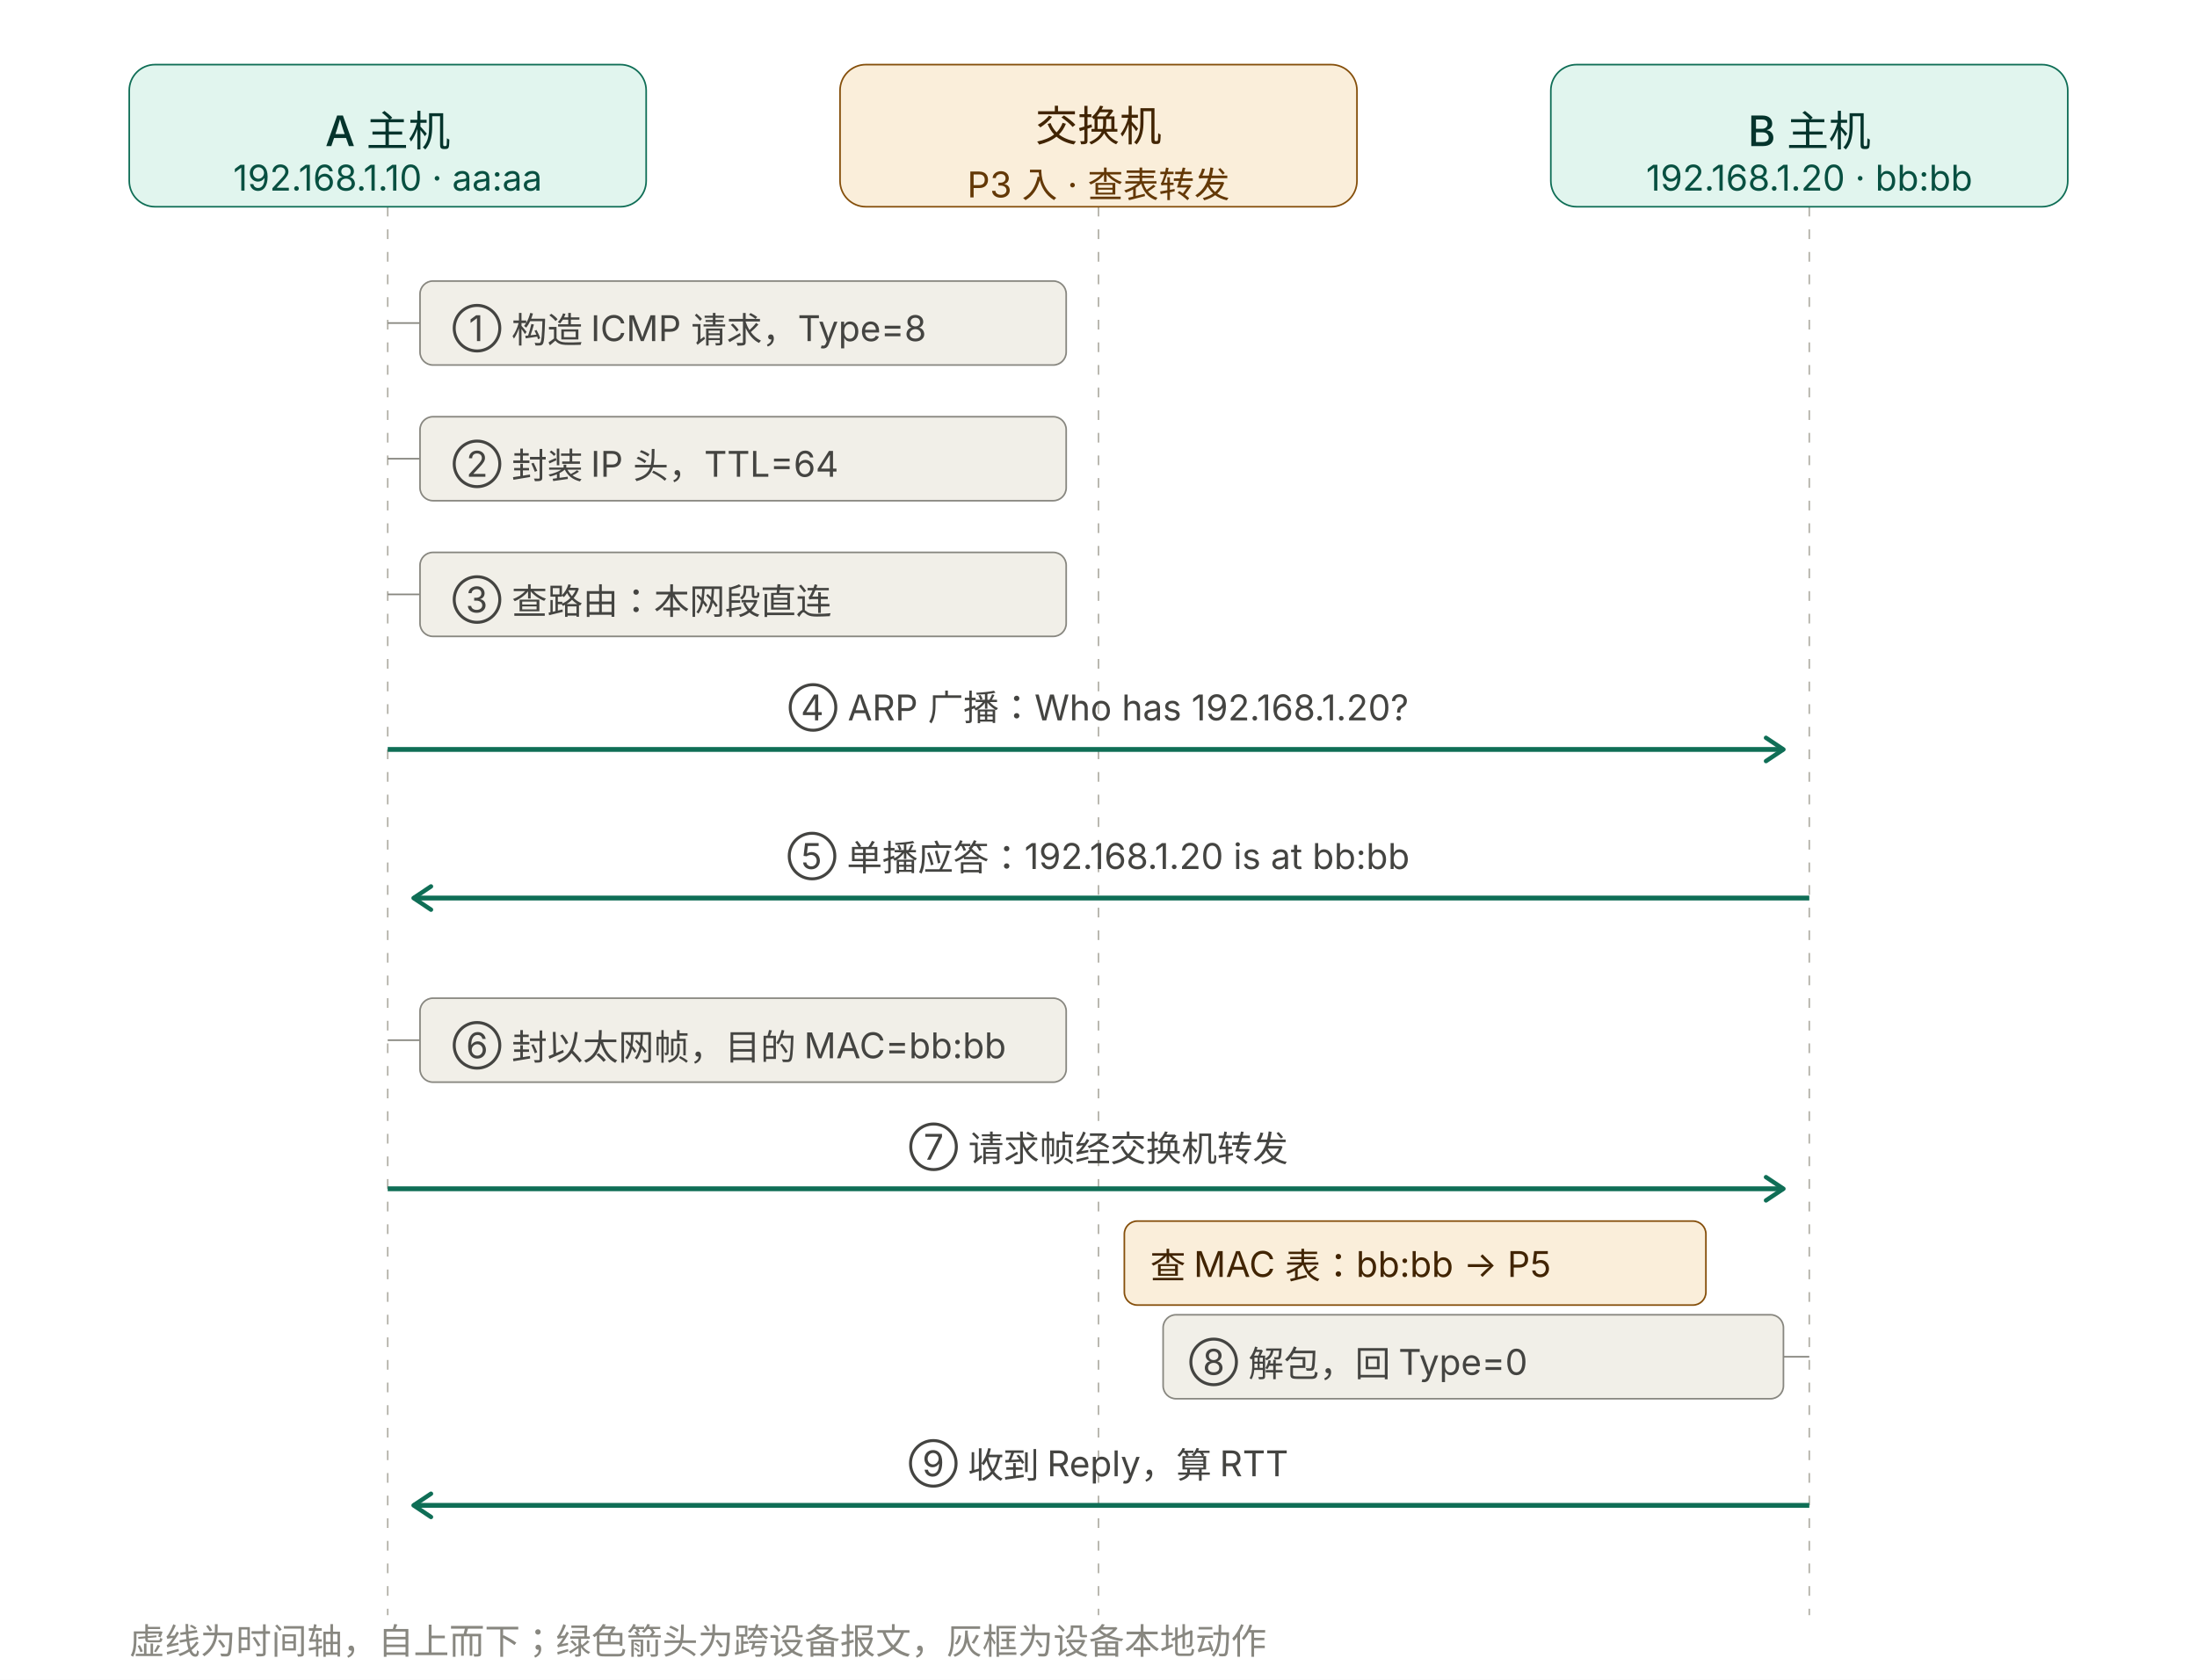
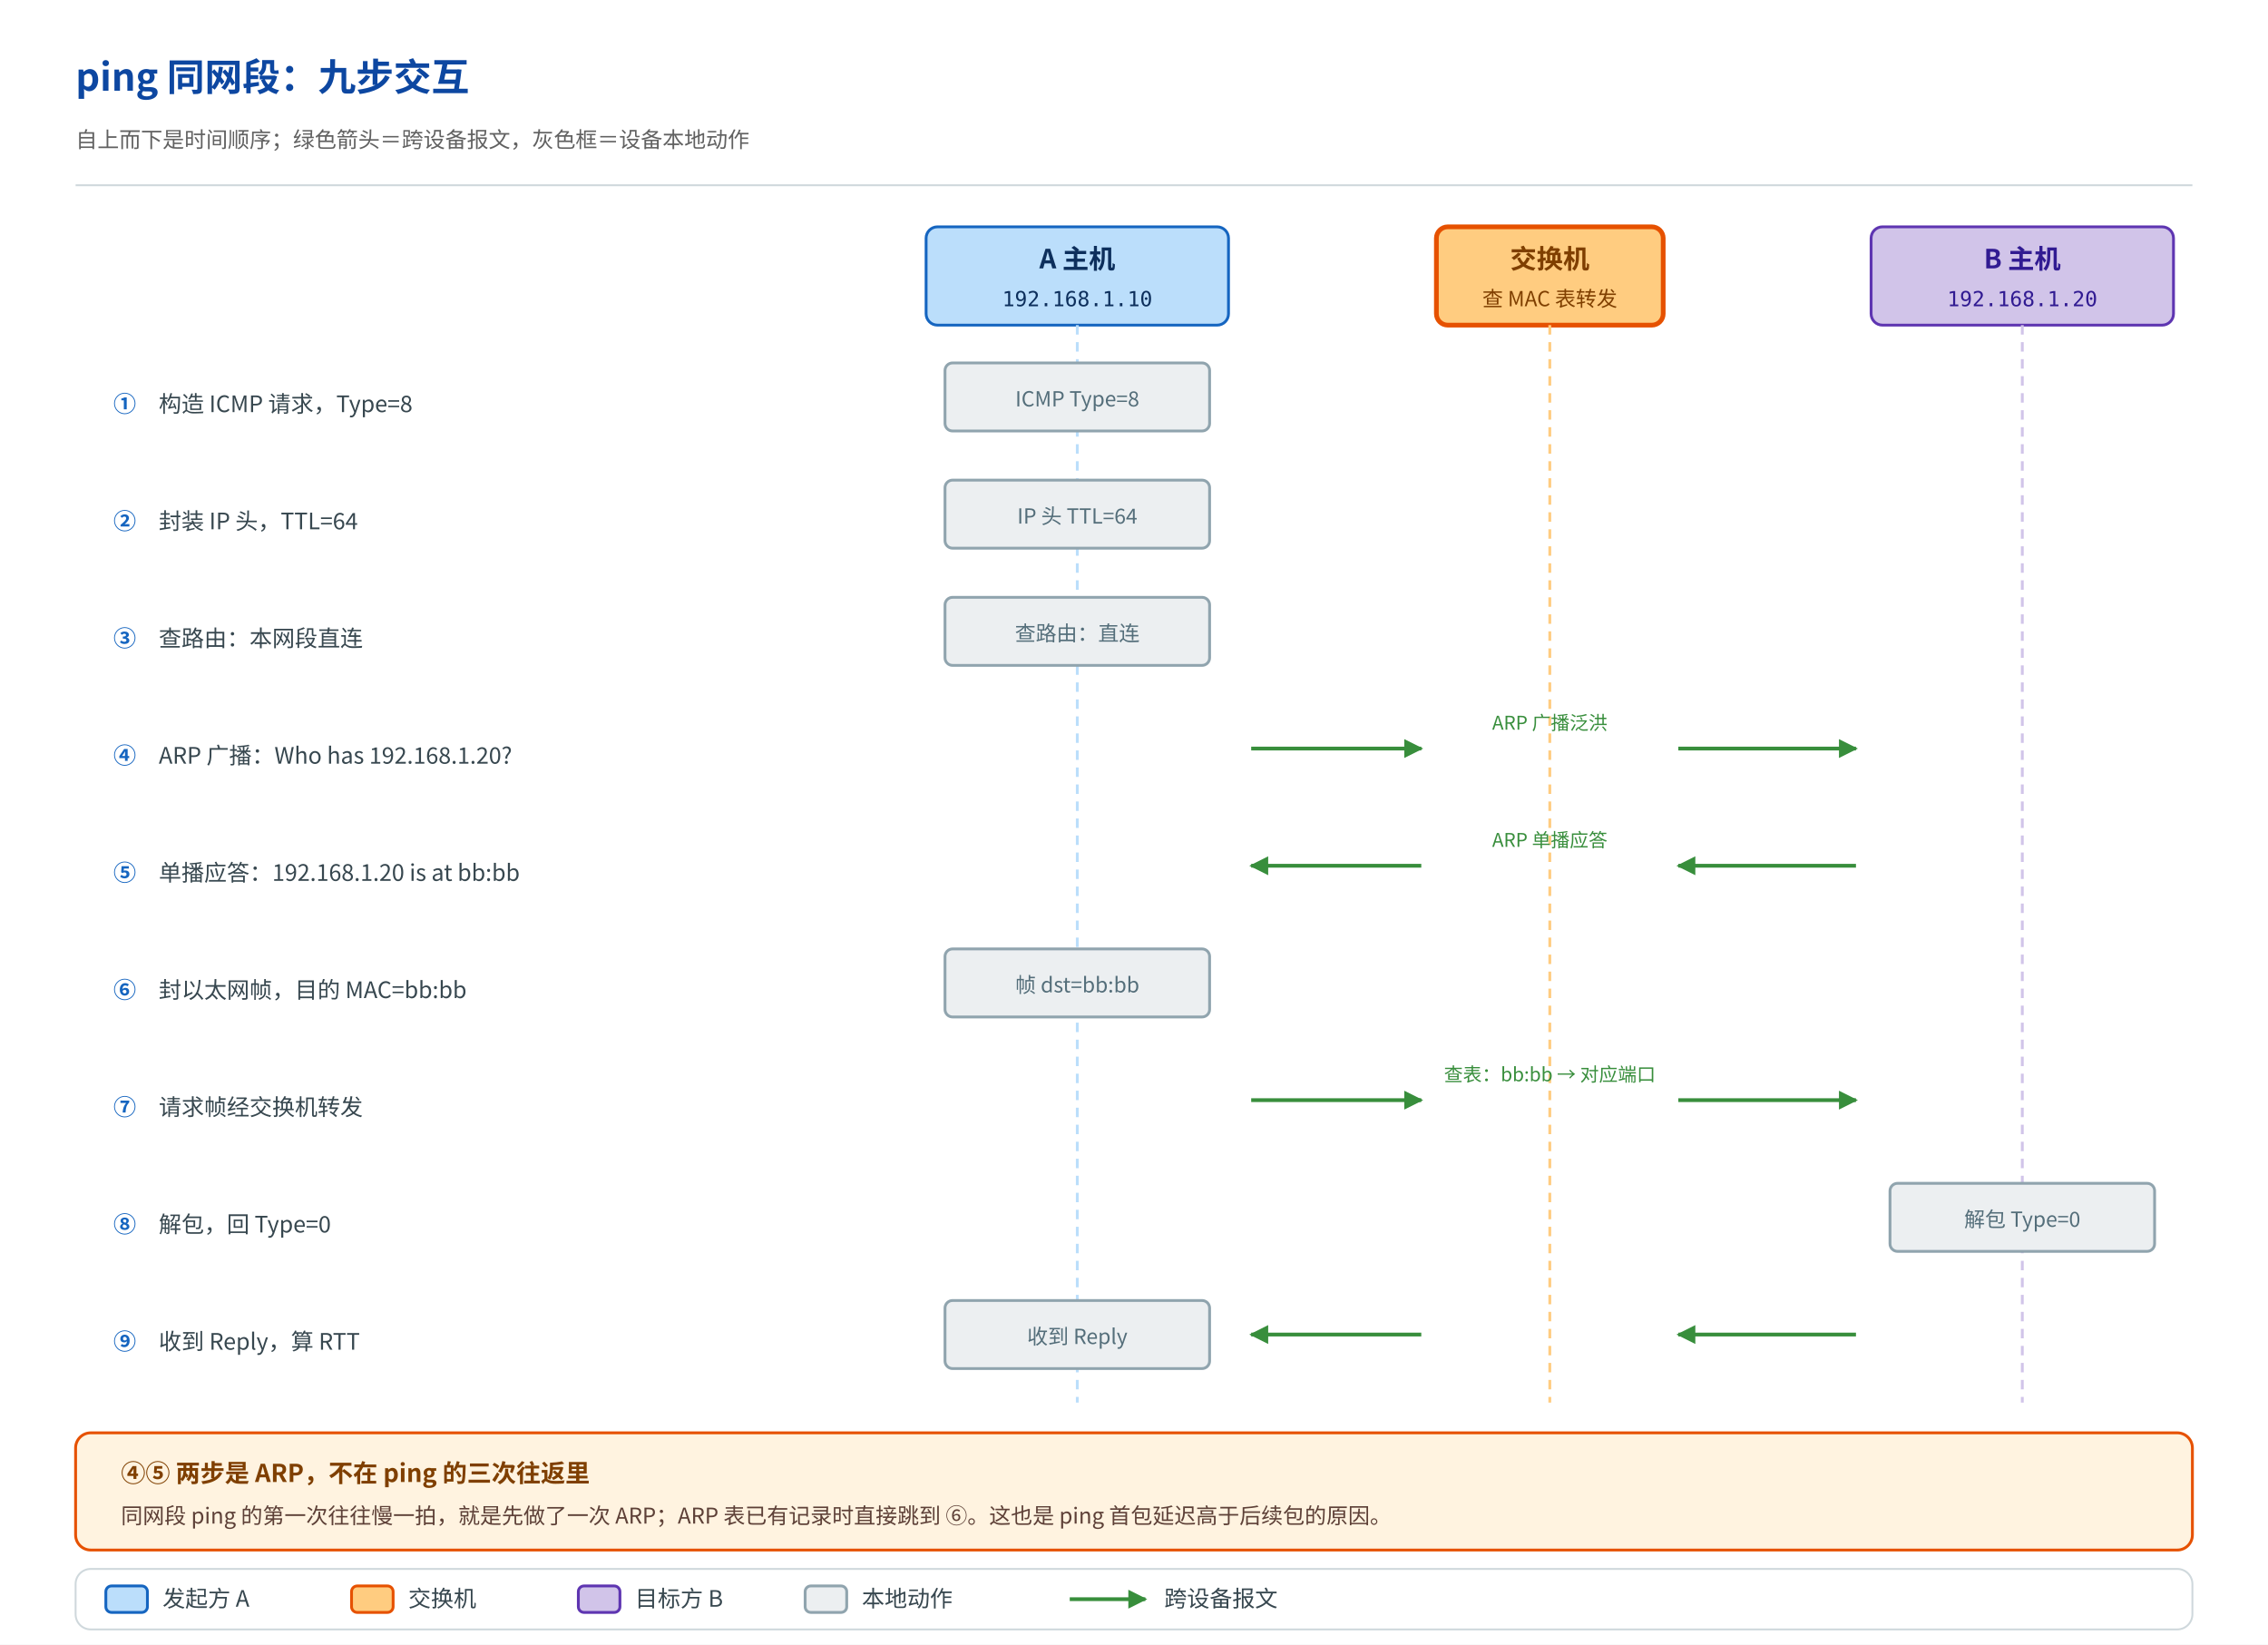
- <svg xmlns="http://www.w3.org/2000/svg" viewBox="0 0 1200 917.65" width="1200" height="917.65" font-family="-apple-system, 'Segoe UI', 'Microsoft YaHei', 'PingFang SC', sans-serif" role="img">
-   <g transform="scale(1.764706)">
-     <rect width="680" height="520" fill="#FFFFFF" />
-     <defs>
-       <marker id="ar" viewBox="0 0 10 10" refX="8" refY="5" markerWidth="6" markerHeight="6" orient="auto-start-reverse">
-         <path d="M2 1L8 5L2 9" fill="none" stroke="context-stroke" stroke-width="1.5" stroke-linecap="round" stroke-linejoin="round" />
-       </marker>
-     </defs>
-     <line x1="120" y1="64" x2="120" y2="500" stroke="#B4B2A9" stroke-width="0.5" stroke-dasharray="3 4" />
-     <line x1="340" y1="64" x2="340" y2="500" stroke="#B4B2A9" stroke-width="0.5" stroke-dasharray="3 4" />
-     <line x1="560" y1="64" x2="560" y2="500" stroke="#B4B2A9" stroke-width="0.5" stroke-dasharray="3 4" />
-     <rect x="40" y="20" width="160" height="44" rx="8" fill="#E1F5EE" stroke="#0F6E56" stroke-width="0.5" />
-     <text x="120" y="38" font-size="13" font-weight="500" fill="#04342C" text-anchor="middle" dominant-baseline="central">A 主机</text>
-     <text x="120" y="55" font-size="11" fill="#085041" text-anchor="middle" dominant-baseline="central">192.168.1.10 · aa:aa</text>
-     <rect x="260" y="20" width="160" height="44" rx="8" fill="#FAEEDA" stroke="#854F0B" stroke-width="0.5" />
-     <text x="340" y="38" font-size="13" font-weight="500" fill="#412402" text-anchor="middle" dominant-baseline="central">交换机</text>
-     <text x="340" y="55" font-size="11" fill="#633806" text-anchor="middle" dominant-baseline="central">P3 入 · 查表转发</text>
-     <rect x="480" y="20" width="160" height="44" rx="8" fill="#E1F5EE" stroke="#0F6E56" stroke-width="0.5" />
-     <text x="560" y="38" font-size="13" font-weight="500" fill="#04342C" text-anchor="middle" dominant-baseline="central">B 主机</text>
-     <text x="560" y="55" font-size="11" fill="#085041" text-anchor="middle" dominant-baseline="central">192.168.1.20 · bb:bb</text>
-     <line x1="120" y1="100" x2="130" y2="100" stroke="#888780" stroke-width="0.5" />
-     <rect x="130" y="87" width="200" height="26" rx="4" fill="#F1EFE8" stroke="#888780" stroke-width="0.5" />
-     <text x="140" y="100" font-size="11" fill="#444441" dominant-baseline="central">① 构造 ICMP 请求，Type=8</text>
-     <line x1="120" y1="142" x2="130" y2="142" stroke="#888780" stroke-width="0.5" />
-     <rect x="130" y="129" width="200" height="26" rx="4" fill="#F1EFE8" stroke="#888780" stroke-width="0.5" />
-     <text x="140" y="142" font-size="11" fill="#444441" dominant-baseline="central">② 封装 IP 头，TTL=64</text>
-     <line x1="120" y1="184" x2="130" y2="184" stroke="#888780" stroke-width="0.5" />
-     <rect x="130" y="171" width="200" height="26" rx="4" fill="#F1EFE8" stroke="#888780" stroke-width="0.5" />
-     <text x="140" y="184" font-size="11" fill="#444441" dominant-baseline="central">③ 查路由：本网段直连</text>
-     <text x="340" y="223" font-size="11" fill="#444441" text-anchor="middle">④ ARP 广播：Who has 192.168.1.20?</text>
-     <line x1="120" y1="232" x2="552" y2="232" stroke="#0F6E56" stroke-width="1.5" marker-end="url(#ar)" />
-     <text x="340" y="269" font-size="11" fill="#444441" text-anchor="middle">⑤ 单播应答：192.168.1.20 is at bb:bb</text>
-     <line x1="560" y1="278" x2="128" y2="278" stroke="#0F6E56" stroke-width="1.5" marker-end="url(#ar)" />
-     <line x1="120" y1="322" x2="130" y2="322" stroke="#888780" stroke-width="0.5" />
-     <rect x="130" y="309" width="200" height="26" rx="4" fill="#F1EFE8" stroke="#888780" stroke-width="0.5" />
-     <text x="140" y="322" font-size="11" fill="#444441" dominant-baseline="central">⑥ 封以太网帧，目的 MAC=bb:bb</text>
-     <text x="340" y="359" font-size="11" fill="#444441" text-anchor="middle">⑦ 请求帧经交换机转发</text>
-     <line x1="120" y1="368" x2="552" y2="368" stroke="#0F6E56" stroke-width="1.5" marker-end="url(#ar)" />
-     <rect x="348" y="378" width="180" height="26" rx="4" fill="#FAEEDA" stroke="#854F0B" stroke-width="0.5" />
-     <text x="356" y="391" font-size="11" fill="#412402" dominant-baseline="central">查 MAC 表：bb:bb → P5</text>
-     <line x1="552" y1="420" x2="560" y2="420" stroke="#888780" stroke-width="0.5" />
-     <rect x="360" y="407" width="192" height="26" rx="4" fill="#F1EFE8" stroke="#888780" stroke-width="0.5" />
-     <text x="368" y="420" font-size="11" fill="#444441" dominant-baseline="central">⑧ 解包，回 Type=0</text>
-     <text x="340" y="457" font-size="11" fill="#444441" text-anchor="middle">⑨ 收到 Reply，算 RTT</text>
-     <line x1="560" y1="466" x2="128" y2="466" stroke="#0F6E56" stroke-width="1.5" marker-end="url(#ar)" />
-     <text x="40" y="512" font-size="11" fill="#888780">虚线为时间轴，自上而下；绿色箭头为跨设备报文，灰框为设备本地动作</text>
-   </g>
+ <svg xmlns="http://www.w3.org/2000/svg" viewBox="0 0 1200 870" font-family="'Microsoft YaHei','PingFang SC','Noto Sans CJK SC',sans-serif">
+   <defs>
+     <marker id="arrowGreen" viewBox="0 0 10 10" refX="9" refY="5" markerWidth="10" markerHeight="10" markerUnits="userSpaceOnUse" orient="auto-start-reverse">
+       <path d="M 0 0 L 10 5 L 0 10 z" fill="#388e3c" />
+     </marker>
+     <marker id="arrowGreenStart" viewBox="0 0 10 10" refX="1" refY="5" markerWidth="10" markerHeight="10" markerUnits="userSpaceOnUse" orient="auto-start-reverse">
+       <path d="M 10 0 L 0 5 L 10 10 z" fill="#388e3c" />
+     </marker>
+   </defs>
+   <rect x="0" y="0" width="1200" height="870" fill="#ffffff" />
+   <text x="40" y="48" font-size="20" font-weight="bold" fill="#0d47a1">ping 同网段：九步交互</text>
+   <text x="40" y="78" font-size="11.5" fill="#616161">自上而下是时间顺序；绿色箭头＝跨设备报文，灰色框＝设备本地动作</text>
+   <line x1="40" y1="98" x2="1160" y2="98" stroke="#cfd8dc" stroke-width="1" />
+   <rect x="490" y="120" width="160" height="52" rx="6" fill="#bbdefb" stroke="#1565c0" stroke-width="1.5" />
+   <text x="570" y="142" font-size="14" font-weight="bold" fill="#0d2f5c" text-anchor="middle">A 主机</text>
+   <text x="570" y="162" font-size="11" fill="#0d2f5c" text-anchor="middle" font-family="ui-monospace,Menlo,Consolas,monospace">192.168.1.10</text>
+   <rect x="760" y="120" width="120" height="52" rx="6" fill="#ffcc80" stroke="#e65100" stroke-width="2.5" />
+   <text x="820" y="142" font-size="14" font-weight="bold" fill="#7f3f00" text-anchor="middle">交换机</text>
+   <text x="820" y="162" font-size="11" fill="#7f3f00" text-anchor="middle">查 MAC 表转发</text>
+   <rect x="990" y="120" width="160" height="52" rx="6" fill="#d1c4e9" stroke="#5e35b1" stroke-width="1.5" />
+   <text x="1070" y="142" font-size="14" font-weight="bold" fill="#311b92" text-anchor="middle">B 主机</text>
+   <text x="1070" y="162" font-size="11" fill="#311b92" text-anchor="middle" font-family="ui-monospace,Menlo,Consolas,monospace">192.168.1.20</text>
+   <line x1="570" y1="172" x2="570" y2="742" stroke="#bbdefb" stroke-width="1.5" stroke-dasharray="5 4" />
+   <line x1="820" y1="172" x2="820" y2="742" stroke="#ffcc80" stroke-width="1.5" stroke-dasharray="5 4" />
+   <line x1="1070" y1="172" x2="1070" y2="742" stroke="#d1c4e9" stroke-width="1.5" stroke-dasharray="5 4" />
+   <text x="60" y="218" font-size="12" font-weight="bold" fill="#1565c0">①</text>
+   <text x="84" y="218" font-size="12" fill="#37474f">构造 ICMP 请求，Type=8</text>
+   <rect x="500" y="192" width="140" height="36" rx="4" fill="#eceff1" stroke="#90a4ae" stroke-width="1.5" />
+   <text x="570" y="215" font-size="11" fill="#546e7a" text-anchor="middle">ICMP Type=8</text>
+   <text x="60" y="280" font-size="12" font-weight="bold" fill="#1565c0">②</text>
+   <text x="84" y="280" font-size="12" fill="#37474f">封装 IP 头，TTL=64</text>
+   <rect x="500" y="254" width="140" height="36" rx="4" fill="#eceff1" stroke="#90a4ae" stroke-width="1.5" />
+   <text x="570" y="277" font-size="11" fill="#546e7a" text-anchor="middle">IP 头 TTL=64</text>
+   <text x="60" y="342" font-size="12" font-weight="bold" fill="#1565c0">③</text>
+   <text x="84" y="342" font-size="12" fill="#37474f">查路由：本网段直连</text>
+   <rect x="500" y="316" width="140" height="36" rx="4" fill="#eceff1" stroke="#90a4ae" stroke-width="1.5" />
+   <text x="570" y="339" font-size="11" fill="#546e7a" text-anchor="middle">查路由：直连</text>
+   <text x="60" y="404" font-size="12" font-weight="bold" fill="#1565c0">④</text>
+   <text x="84" y="404" font-size="12" fill="#37474f">ARP 广播：Who has 192.168.1.20?</text>
+   <line x1="662" y1="396" x2="752" y2="396" stroke="#388e3c" stroke-width="2" marker-end="url(#arrowGreen)" />
+   <line x1="888" y1="396" x2="982" y2="396" stroke="#388e3c" stroke-width="2" marker-end="url(#arrowGreen)" />
+   <text x="820" y="386" font-size="10" fill="#388e3c" text-anchor="middle">ARP 广播泛洪</text>
+   <text x="60" y="466" font-size="12" font-weight="bold" fill="#1565c0">⑤</text>
+   <text x="84" y="466" font-size="12" fill="#37474f">单播应答：192.168.1.20 is at bb:bb</text>
+   <line x1="982" y1="458" x2="888" y2="458" stroke="#388e3c" stroke-width="2" marker-end="url(#arrowGreen)" />
+   <line x1="752" y1="458" x2="662" y2="458" stroke="#388e3c" stroke-width="2" marker-end="url(#arrowGreen)" />
+   <text x="820" y="448" font-size="10" fill="#388e3c" text-anchor="middle">ARP 单播应答</text>
+   <text x="60" y="528" font-size="12" font-weight="bold" fill="#1565c0">⑥</text>
+   <text x="84" y="528" font-size="12" fill="#37474f">封以太网帧，目的 MAC=bb:bb</text>
+   <rect x="500" y="502" width="140" height="36" rx="4" fill="#eceff1" stroke="#90a4ae" stroke-width="1.5" />
+   <text x="570" y="525" font-size="11" fill="#546e7a" text-anchor="middle">帧 dst=bb:bb</text>
+   <text x="60" y="590" font-size="12" font-weight="bold" fill="#1565c0">⑦</text>
+   <text x="84" y="590" font-size="12" fill="#37474f">请求帧经交换机转发</text>
+   <line x1="662" y1="582" x2="752" y2="582" stroke="#388e3c" stroke-width="2" marker-end="url(#arrowGreen)" />
+   <line x1="888" y1="582" x2="982" y2="582" stroke="#388e3c" stroke-width="2" marker-end="url(#arrowGreen)" />
+   <text x="820" y="572" font-size="10" fill="#388e3c" text-anchor="middle">查表：bb:bb → 对应端口</text>
+   <text x="60" y="652" font-size="12" font-weight="bold" fill="#1565c0">⑧</text>
+   <text x="84" y="652" font-size="12" fill="#37474f">解包，回 Type=0</text>
+   <rect x="1000" y="626" width="140" height="36" rx="4" fill="#eceff1" stroke="#90a4ae" stroke-width="1.5" />
+   <text x="1070" y="649" font-size="11" fill="#546e7a" text-anchor="middle">解包 Type=0</text>
+   <text x="60" y="714" font-size="12" font-weight="bold" fill="#1565c0">⑨</text>
+   <text x="84" y="714" font-size="12" fill="#37474f">收到 Reply，算 RTT</text>
+   <rect x="500" y="688" width="140" height="36" rx="4" fill="#eceff1" stroke="#90a4ae" stroke-width="1.5" />
+   <text x="570" y="711" font-size="11" fill="#546e7a" text-anchor="middle">收到 Reply</text>
+   <line x1="982" y1="706" x2="888" y2="706" stroke="#388e3c" stroke-width="2" marker-end="url(#arrowGreen)" />
+   <line x1="752" y1="706" x2="662" y2="706" stroke="#388e3c" stroke-width="2" marker-end="url(#arrowGreen)" />
+   <rect x="40" y="758" width="1120" height="62" rx="8" fill="#fff3e0" stroke="#e65100" stroke-width="1.5" />
+   <text x="64" y="784" font-size="13" font-weight="bold" fill="#7f3f00">④⑤ 两步是 ARP，不在 ping 的三次往返里</text>
+   <text x="64" y="806" font-size="11.5" fill="#5d4037">同网段 ping 的第一次往往慢一拍，就是先做了一次 ARP；ARP 表已有记录时直接跳到 ⑥。这也是 ping 首包延迟高于后续包的原因。</text>
+   <rect x="40" y="830" width="1120" height="32" rx="8" fill="#ffffff" stroke="#cfd8dc" stroke-width="1" />
+   <rect x="56" y="839" width="22" height="14" rx="3" fill="#bbdefb" stroke="#1565c0" stroke-width="1.5" />
+   <text x="86" y="850" font-size="12" fill="#37474f">发起方 A</text>
+   <rect x="186" y="839" width="22" height="14" rx="3" fill="#ffcc80" stroke="#e65100" stroke-width="1.5" />
+   <text x="216" y="850" font-size="12" fill="#37474f">交换机</text>
+   <rect x="306" y="839" width="22" height="14" rx="3" fill="#d1c4e9" stroke="#5e35b1" stroke-width="1.5" />
+   <text x="336" y="850" font-size="12" fill="#37474f">目标方 B</text>
+   <rect x="426" y="839" width="22" height="14" rx="3" fill="#eceff1" stroke="#90a4ae" stroke-width="1.5" />
+   <text x="456" y="850" font-size="12" fill="#37474f">本地动作</text>
+   <line x1="566" y1="846" x2="606" y2="846" stroke="#388e3c" stroke-width="2" marker-end="url(#arrowGreen)" />
+   <text x="616" y="850" font-size="12" fill="#37474f">跨设备报文</text>
</svg>
